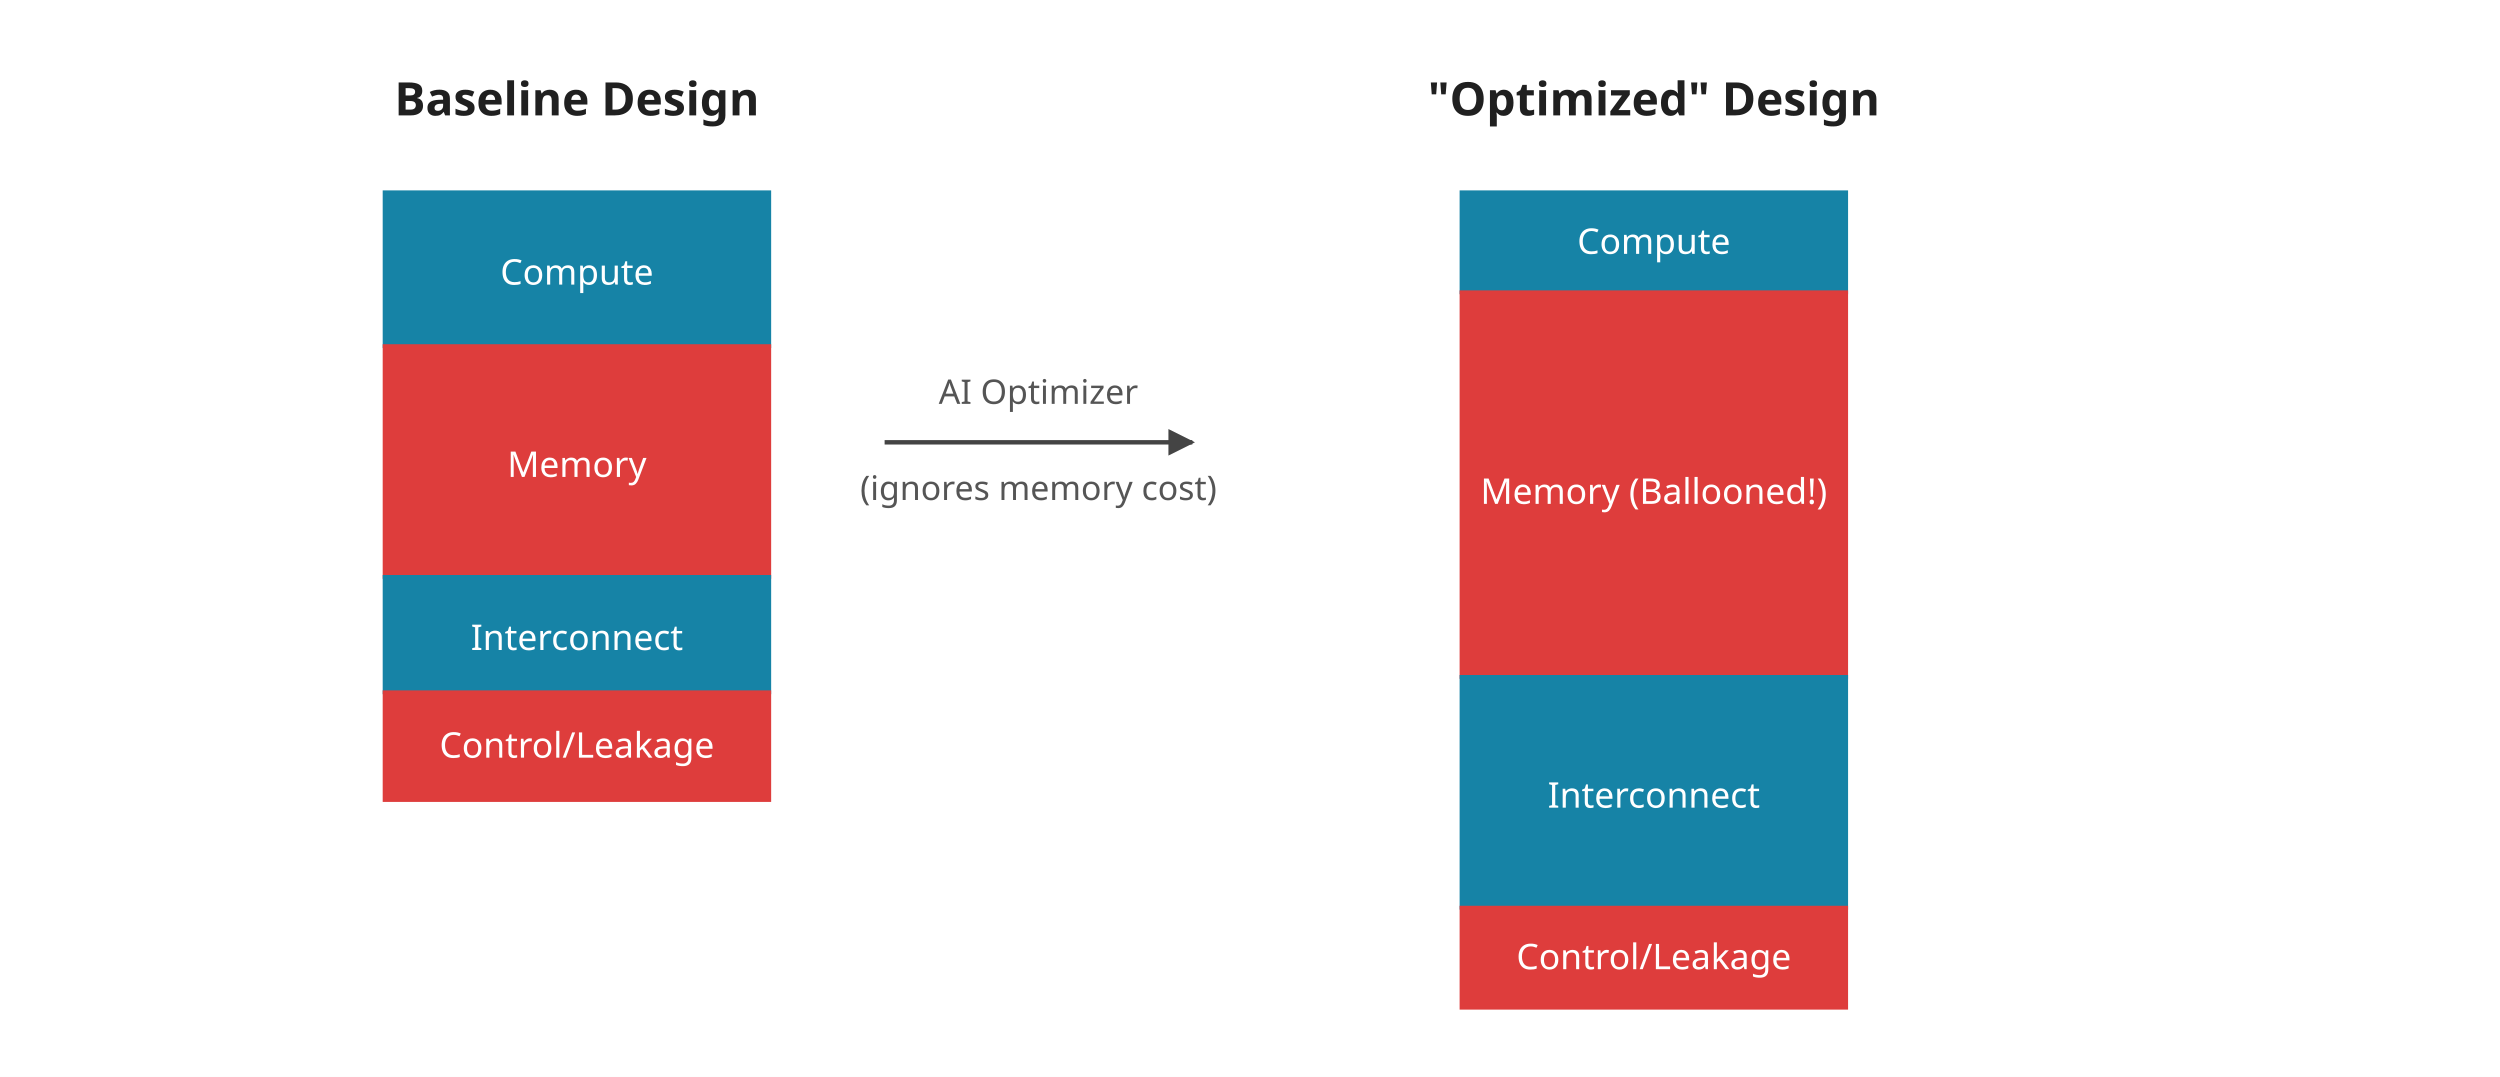
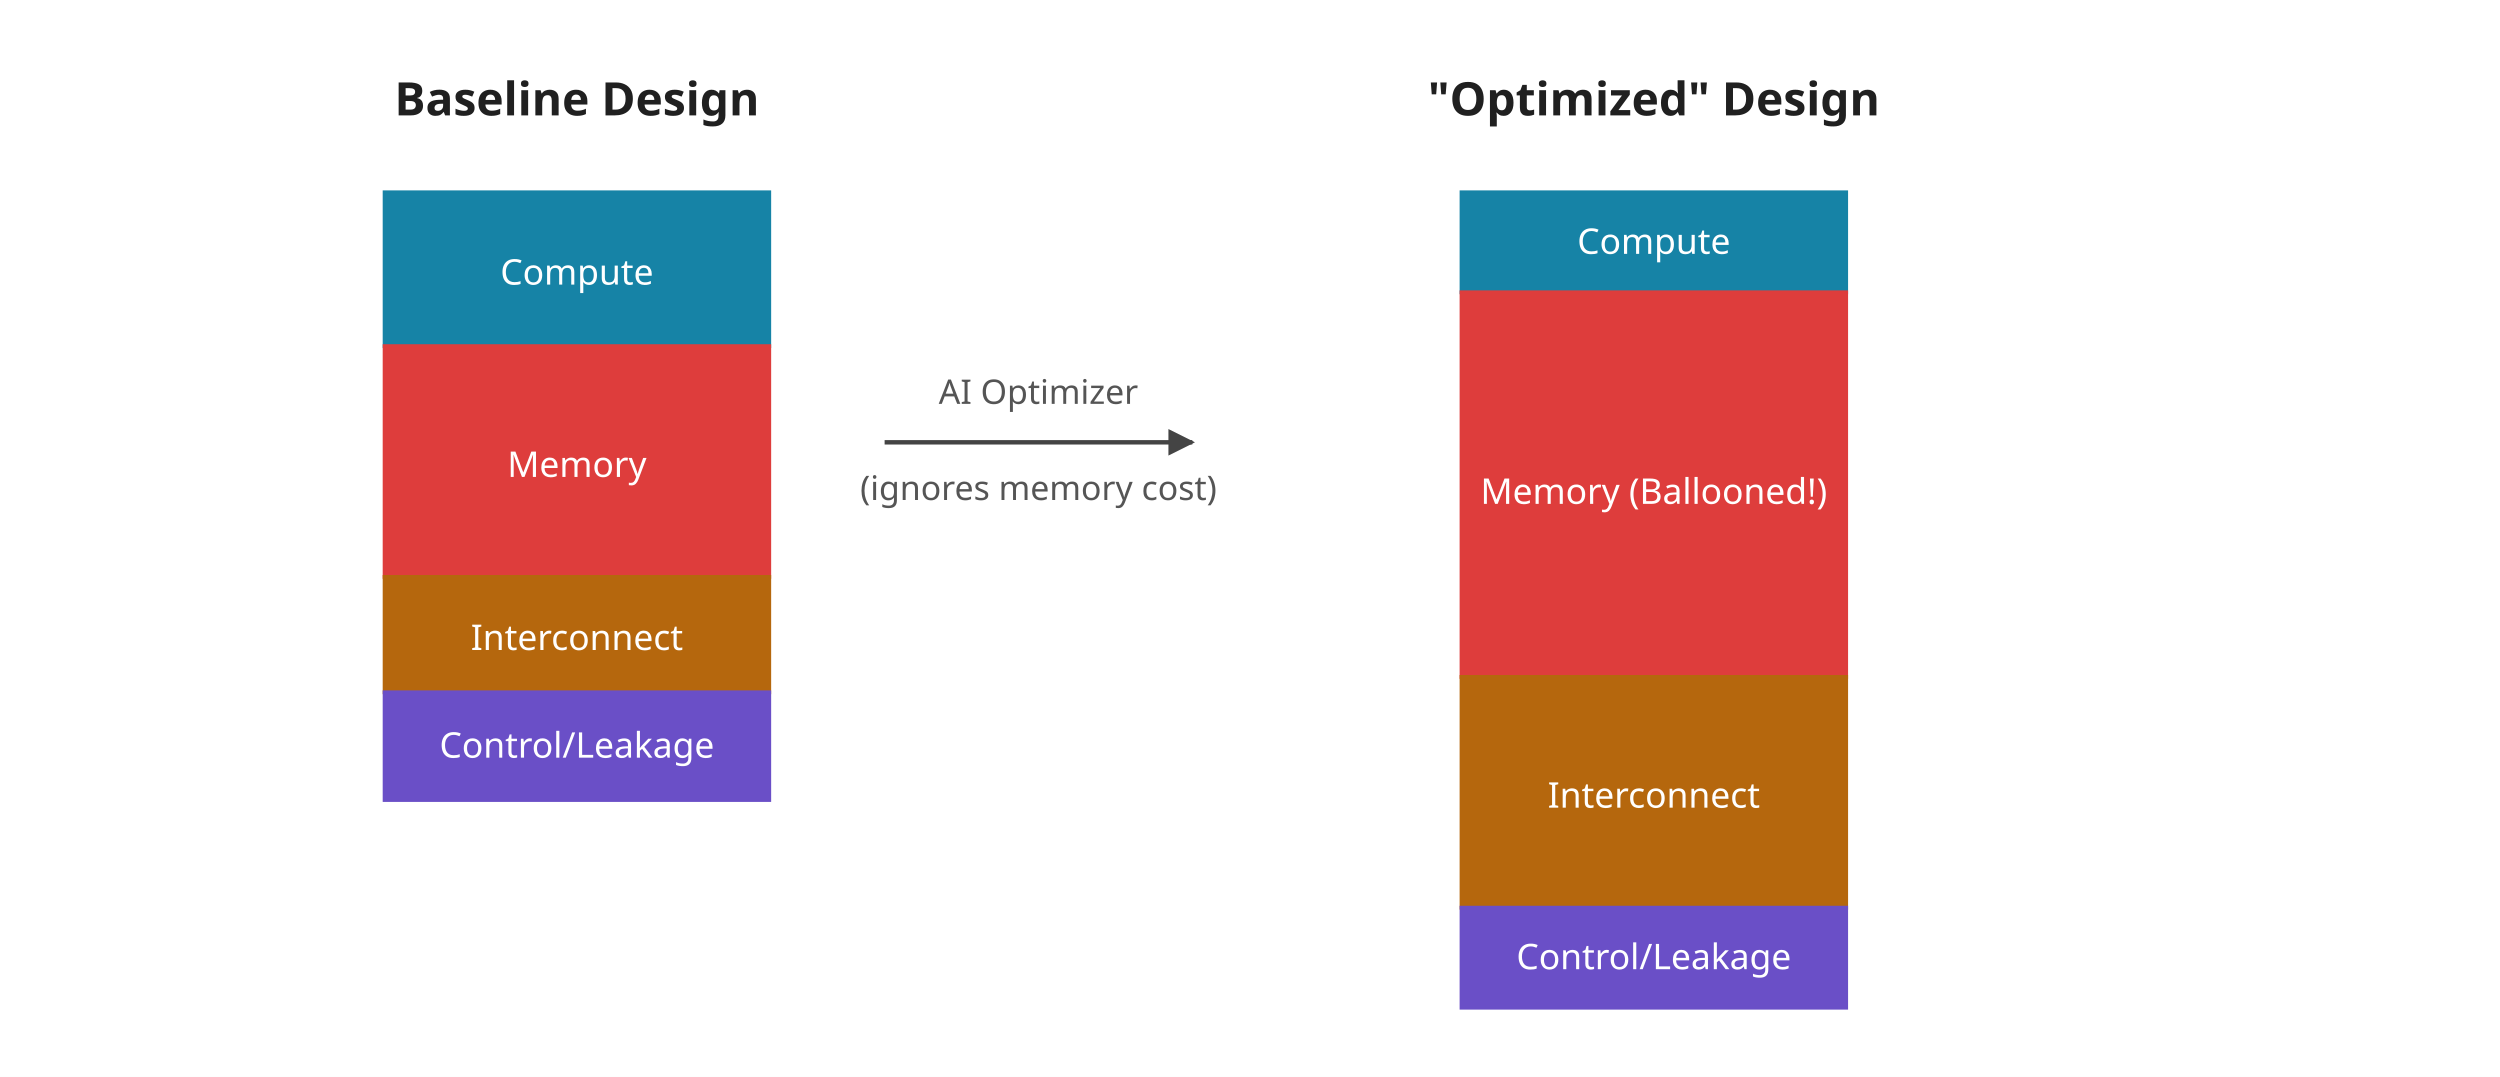
<svg xmlns="http://www.w3.org/2000/svg" viewBox="50 70 650 280" role="img">
  <defs>
    <marker id="arrow" viewBox="0 0 10 10" refX="9" refY="5" markerWidth="6" markerHeight="6" orient="auto-start-reverse">
      <path d="M 0 0 L 10 5 L 0 10 z" fill="#444444" />
    </marker>
    <style>
      .font { font-family: sans-serif; }
      .title { font-size: 16px; font-weight: 700; fill: #202020; }
      .label { font-size: 14.4px; font-weight: 700; fill: #202020; }
      .label-white { font-size: 14.4px; font-weight: 700; fill: #FFFFFF; }
      .small { font-size: 9.2px; fill: #303030; }
      .small-white { font-size: 9.2px; fill: #FFFFFF; }
      .center { font-size: 12.0px; font-weight: 700; fill: #202020; }
      .note { font-size: 10.4px; font-weight: 700; fill: #1683A6; }
      .muted { font-size: 8.8px; fill: #555555; }
      .line { stroke: #444444; stroke-width: 1.15; fill: none; }
      .line-dashed { stroke: #444444; stroke-width: 1.15; fill: none; stroke-dasharray: 4,4; }
      .thin { stroke: #6F7E86; stroke-width: 1.05; fill: none; }
      .arrow-end { marker-end: url(#arrow); }
    </style>
  </defs>
  <rect x="50" y="70" width="650" height="280" fill="#FFFFFF" />
  <g class="font">
  </g>
  <g class="font">
    <text class="center" x="200" y="100" text-anchor="middle">Baseline Design</text>
    <rect x="150" y="120" width="100" height="40" fill="#1683A6" stroke="#1683A6" />
    <text class="small-white" x="200" y="144" text-anchor="middle">Compute</text>
    <rect x="150" y="160" width="100" height="60" fill="#DE3D3C" stroke="#DE3D3C" />
    <text class="small-white" x="200" y="194" text-anchor="middle">Memory</text>
-     <rect x="150" y="220" width="100" height="30" fill="#1683A6" stroke="#1683A6" />
+     <rect x="150" y="220" width="100" height="30" fill="#B5670D" stroke="#B5670D" />
    <text class="small-white" x="200" y="239" text-anchor="middle">Interconnect</text>
-     <rect x="150" y="250" width="100" height="28" fill="#DE3D3C" stroke="#DE3D3C" />
+     <rect x="150" y="250" width="100" height="28" fill="#6A4FC7" stroke="#6A4FC7" />
    <text class="small-white" x="200" y="267" text-anchor="middle">Control/Leakage</text>
  </g>
  <path class="line arrow-end" d="M 280 185 L 360 185" />
  <text class="font muted" x="320" y="175" text-anchor="middle">AI Optimizer</text>
  <text class="font muted" x="320" y="200" text-anchor="middle">(ignores memory cost)</text>
  <g class="font">
    <text class="center" x="480" y="100" text-anchor="middle">"Optimized" Design</text>
    <rect x="430" y="120" width="100" height="26" fill="#1683A6" stroke="#1683A6" />
    <text class="small-white" x="480" y="136" text-anchor="middle">Compute</text>
    <rect x="430" y="146" width="100" height="100" fill="#DE3D3C" stroke="#DE3D3C" />
    <text class="small-white" x="480" y="201" text-anchor="middle">Memory (Ballooned!)</text>
-     <rect x="430" y="246" width="100" height="60" fill="#1683A6" stroke="#1683A6" />
+     <rect x="430" y="246" width="100" height="60" fill="#B5670D" stroke="#B5670D" />
    <text class="small-white" x="480" y="280" text-anchor="middle">Interconnect</text>
-     <rect x="430" y="306" width="100" height="26" fill="#DE3D3C" stroke="#DE3D3C" />
+     <rect x="430" y="306" width="100" height="26" fill="#6A4FC7" stroke="#6A4FC7" />
    <text class="small-white" x="480" y="322" text-anchor="middle">Control/Leakage</text>
  </g>
</svg>
